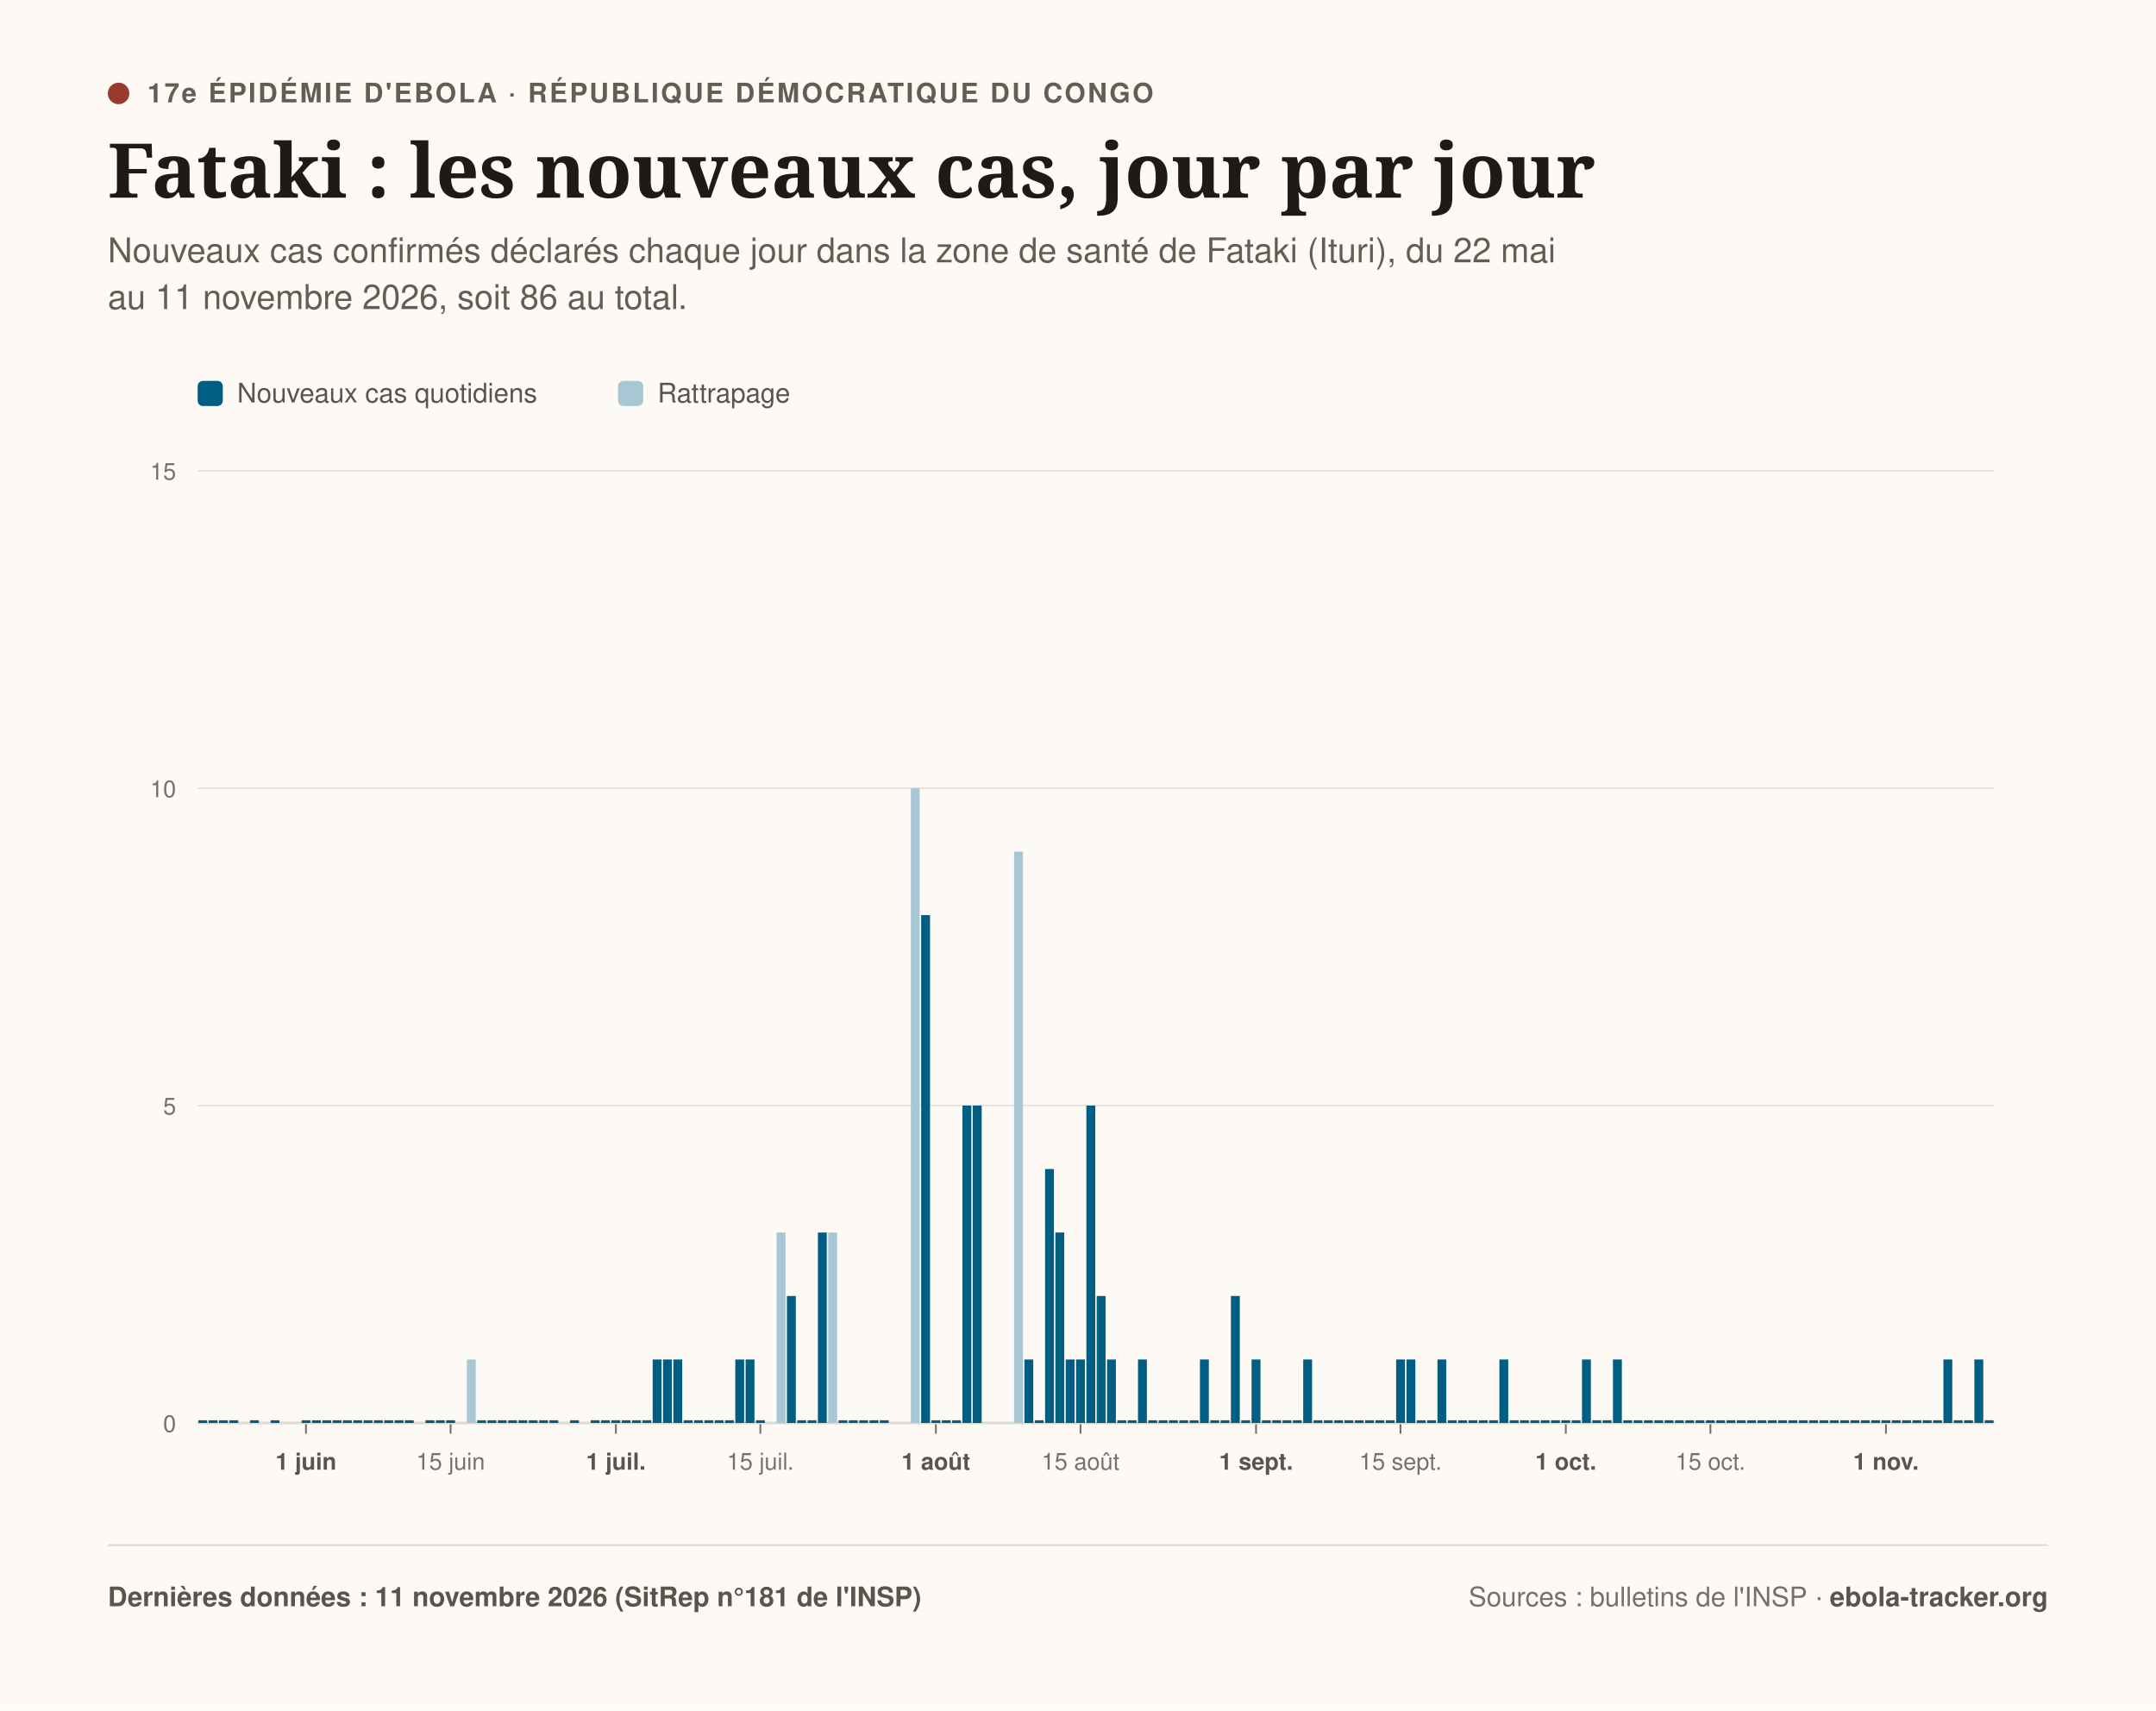
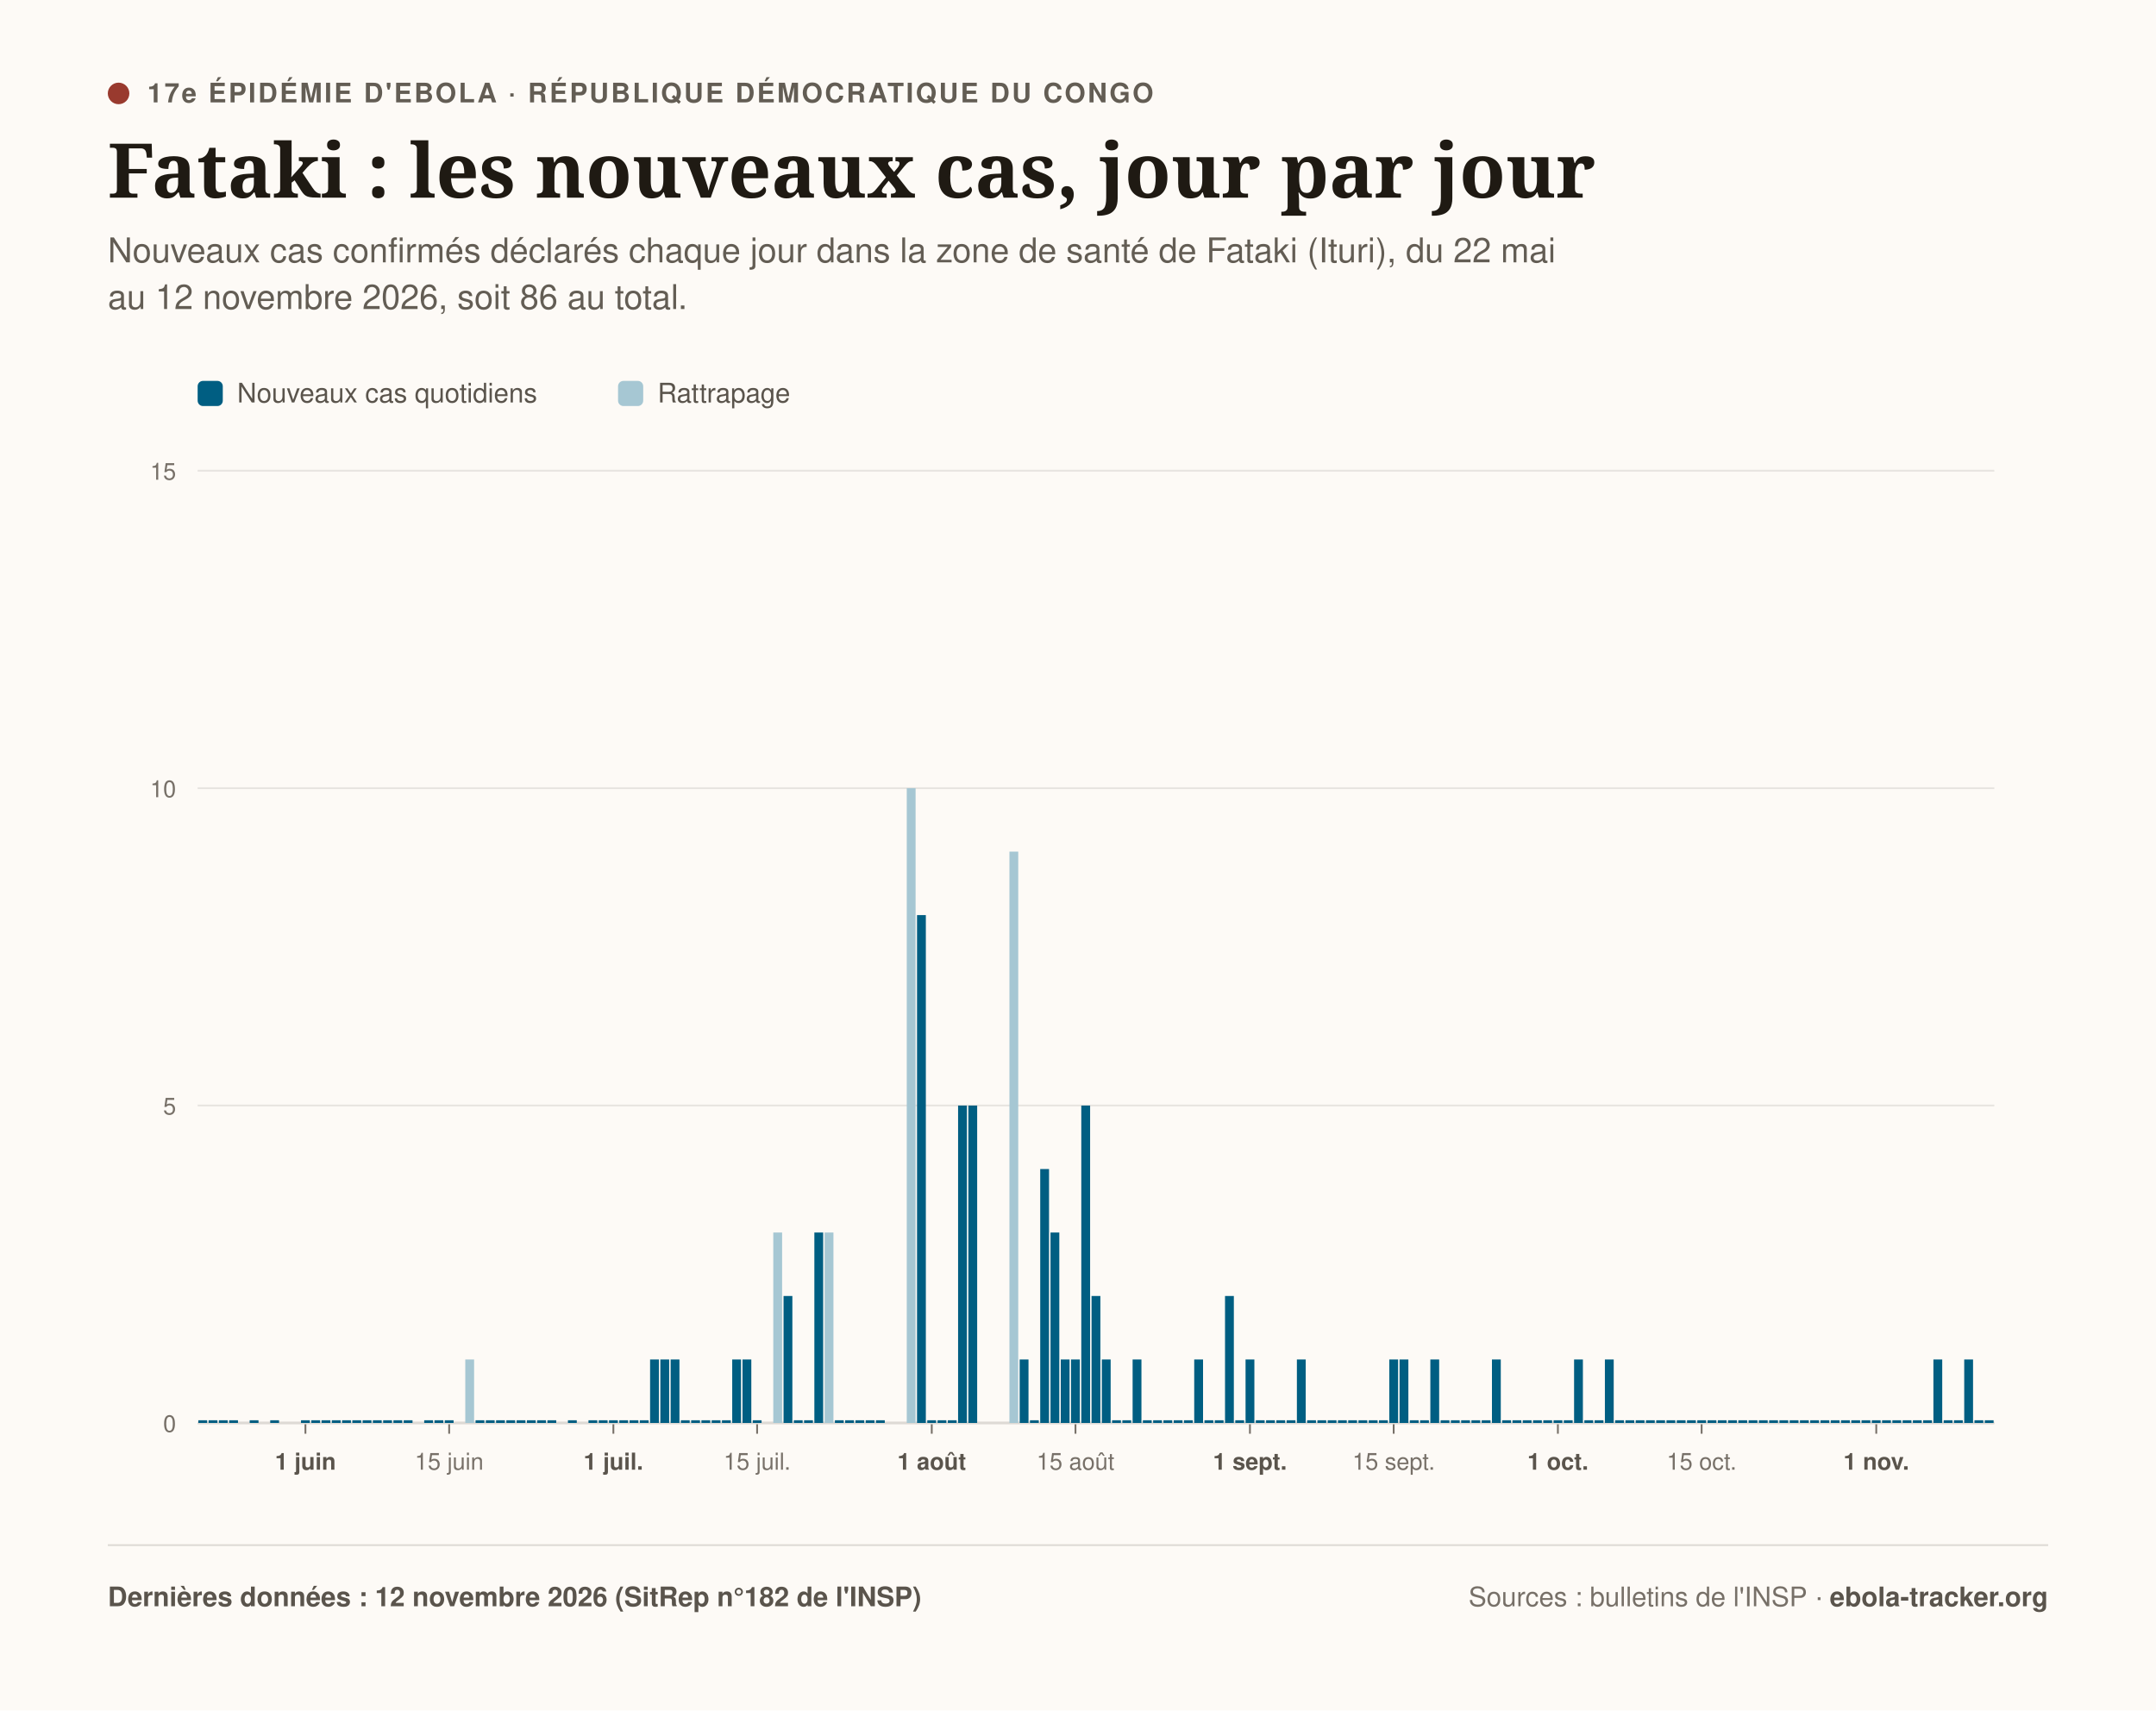
- <svg xmlns="http://www.w3.org/2000/svg" viewBox="0 0 1200 952" role="img" aria-label="Fataki : les nouveaux cas, jour par jour. Nouveaux cas confirmés déclarés chaque jour dans la zone de santé de Fataki (Ituri), du 22 mai au 11 novembre 2026, soit 86 au total.">
+ <svg xmlns="http://www.w3.org/2000/svg" viewBox="0 0 1200 952" role="img" aria-label="Fataki : les nouveaux cas, jour par jour. Nouveaux cas confirmés déclarés chaque jour dans la zone de santé de Fataki (Ituri), du 22 mai au 12 novembre 2026, soit 86 au total.">
  <rect width="1200" height="952" fill="#FDFAF6" />
  <circle cx="66" cy="52" r="6" fill="#993A2E" />
  <text x="82.0" y="57.0" font-family="'Public Sans',Helvetica,Arial,sans-serif" font-size="15" font-weight="700" fill="#635D54" text-anchor="start" letter-spacing=".08em">17e ÉPIDÉMIE D'EBOLA · RÉPUBLIQUE DÉMOCRATIQUE DU CONGO</text>
  <text x="60.0" y="110.0" font-family="'Source Serif 4',Georgia,serif" font-size="42" font-weight="600" fill="#1F1A13" text-anchor="start">Fataki : les nouveaux cas, jour par jour</text>
  <text x="60.0" y="146.0" font-family="'Public Sans',Helvetica,Arial,sans-serif" font-size="19" font-weight="400" fill="#635D54" text-anchor="start">Nouveaux cas confirmés déclarés chaque jour dans la zone de santé de Fataki (Ituri), du 22 mai</text>
-   <text x="60.0" y="172.0" font-family="'Public Sans',Helvetica,Arial,sans-serif" font-size="19" font-weight="400" fill="#635D54" text-anchor="start">au 11 novembre 2026, soit 86 au total.</text>
+   <text x="60.0" y="172.0" font-family="'Public Sans',Helvetica,Arial,sans-serif" font-size="19" font-weight="400" fill="#635D54" text-anchor="start">au 12 novembre 2026, soit 86 au total.</text>
  <rect x="110" y="212" width="14" height="14" rx="3" fill="#005E82" />
  <text x="132.0" y="224.0" font-family="'Public Sans',Helvetica,Arial,sans-serif" font-size="15" font-weight="400" fill="#5A544C" text-anchor="start">Nouveaux cas quotidiens</text>
  <rect x="344" y="212" width="14" height="14" rx="3" fill="#a6c7d3" />
  <text x="366.0" y="224.0" font-family="'Public Sans',Helvetica,Arial,sans-serif" font-size="15" font-weight="400" fill="#5A544C" text-anchor="start">Rattrapage</text>
  <line x1="110" x2="1110" y1="792.0" y2="792.0" stroke="#E7E4E0" />
  <text x="98.0" y="797.0" font-family="'Public Sans',Helvetica,Arial,sans-serif" font-size="13" font-weight="400" fill="#777068" text-anchor="end">0</text>
  <line x1="110" x2="1110" y1="615.3" y2="615.3" stroke="#E7E4E0" />
  <text x="98.0" y="620.3" font-family="'Public Sans',Helvetica,Arial,sans-serif" font-size="13" font-weight="400" fill="#777068" text-anchor="end">5</text>
  <line x1="110" x2="1110" y1="438.7" y2="438.7" stroke="#E7E4E0" />
  <text x="98.0" y="443.7" font-family="'Public Sans',Helvetica,Arial,sans-serif" font-size="13" font-weight="400" fill="#777068" text-anchor="end">10</text>
  <line x1="110" x2="1110" y1="262.0" y2="262.0" stroke="#E7E4E0" />
  <text x="98.0" y="267.0" font-family="'Public Sans',Helvetica,Arial,sans-serif" font-size="13" font-weight="400" fill="#777068" text-anchor="end">15</text>
-   <line x1="170.3" x2="170.3" y1="792" y2="798" stroke="#777068" />
-   <text x="170.3" y="818.0" font-family="'Public Sans',Helvetica,Arial,sans-serif" font-size="13" font-weight="600" fill="#5A544C" text-anchor="middle">1 juin</text>
-   <line x1="250.8" x2="250.8" y1="792" y2="798" stroke="#777068" />
-   <text x="250.8" y="818.0" font-family="'Public Sans',Helvetica,Arial,sans-serif" font-size="13" font-weight="400" fill="#777068" text-anchor="middle">15 juin</text>
-   <line x1="342.8" x2="342.8" y1="792" y2="798" stroke="#777068" />
-   <text x="342.8" y="818.0" font-family="'Public Sans',Helvetica,Arial,sans-serif" font-size="13" font-weight="600" fill="#5A544C" text-anchor="middle">1 juil.</text>
-   <line x1="423.2" x2="423.2" y1="792" y2="798" stroke="#777068" />
-   <text x="423.2" y="818.0" font-family="'Public Sans',Helvetica,Arial,sans-serif" font-size="13" font-weight="400" fill="#777068" text-anchor="middle">15 juil.</text>
-   <line x1="520.9" x2="520.9" y1="792" y2="798" stroke="#777068" />
-   <text x="520.9" y="818.0" font-family="'Public Sans',Helvetica,Arial,sans-serif" font-size="13" font-weight="600" fill="#5A544C" text-anchor="middle">1 août</text>
-   <line x1="601.4" x2="601.4" y1="792" y2="798" stroke="#777068" />
-   <text x="601.4" y="818.0" font-family="'Public Sans',Helvetica,Arial,sans-serif" font-size="13" font-weight="400" fill="#777068" text-anchor="middle">15 août</text>
-   <line x1="699.1" x2="699.1" y1="792" y2="798" stroke="#777068" />
-   <text x="699.1" y="818.0" font-family="'Public Sans',Helvetica,Arial,sans-serif" font-size="13" font-weight="600" fill="#5A544C" text-anchor="middle">1 sept.</text>
-   <line x1="779.5" x2="779.5" y1="792" y2="798" stroke="#777068" />
-   <text x="779.5" y="818.0" font-family="'Public Sans',Helvetica,Arial,sans-serif" font-size="13" font-weight="400" fill="#777068" text-anchor="middle">15 sept.</text>
-   <line x1="871.5" x2="871.5" y1="792" y2="798" stroke="#777068" />
-   <text x="871.5" y="818.0" font-family="'Public Sans',Helvetica,Arial,sans-serif" font-size="13" font-weight="600" fill="#5A544C" text-anchor="middle">1 oct.</text>
-   <line x1="952.0" x2="952.0" y1="792" y2="798" stroke="#777068" />
-   <text x="952.0" y="818.0" font-family="'Public Sans',Helvetica,Arial,sans-serif" font-size="13" font-weight="400" fill="#777068" text-anchor="middle">15 oct.</text>
-   <line x1="1049.7" x2="1049.7" y1="792" y2="798" stroke="#777068" />
-   <text x="1049.7" y="818.0" font-family="'Public Sans',Helvetica,Arial,sans-serif" font-size="13" font-weight="600" fill="#5A544C" text-anchor="middle">1 nov.</text>
+   <line x1="170.0" x2="170.0" y1="792" y2="798" stroke="#777068" />
+   <text x="170.0" y="818.0" font-family="'Public Sans',Helvetica,Arial,sans-serif" font-size="13" font-weight="600" fill="#5A544C" text-anchor="middle">1 juin</text>
+   <line x1="250.0" x2="250.0" y1="792" y2="798" stroke="#777068" />
+   <text x="250.0" y="818.0" font-family="'Public Sans',Helvetica,Arial,sans-serif" font-size="13" font-weight="400" fill="#777068" text-anchor="middle">15 juin</text>
+   <line x1="341.4" x2="341.4" y1="792" y2="798" stroke="#777068" />
+   <text x="341.4" y="818.0" font-family="'Public Sans',Helvetica,Arial,sans-serif" font-size="13" font-weight="600" fill="#5A544C" text-anchor="middle">1 juil.</text>
+   <line x1="421.4" x2="421.4" y1="792" y2="798" stroke="#777068" />
+   <text x="421.4" y="818.0" font-family="'Public Sans',Helvetica,Arial,sans-serif" font-size="13" font-weight="400" fill="#777068" text-anchor="middle">15 juil.</text>
+   <line x1="518.6" x2="518.6" y1="792" y2="798" stroke="#777068" />
+   <text x="518.6" y="818.0" font-family="'Public Sans',Helvetica,Arial,sans-serif" font-size="13" font-weight="600" fill="#5A544C" text-anchor="middle">1 août</text>
+   <line x1="598.6" x2="598.6" y1="792" y2="798" stroke="#777068" />
+   <text x="598.6" y="818.0" font-family="'Public Sans',Helvetica,Arial,sans-serif" font-size="13" font-weight="400" fill="#777068" text-anchor="middle">15 août</text>
+   <line x1="695.7" x2="695.7" y1="792" y2="798" stroke="#777068" />
+   <text x="695.7" y="818.0" font-family="'Public Sans',Helvetica,Arial,sans-serif" font-size="13" font-weight="600" fill="#5A544C" text-anchor="middle">1 sept.</text>
+   <line x1="775.7" x2="775.7" y1="792" y2="798" stroke="#777068" />
+   <text x="775.7" y="818.0" font-family="'Public Sans',Helvetica,Arial,sans-serif" font-size="13" font-weight="400" fill="#777068" text-anchor="middle">15 sept.</text>
+   <line x1="867.1" x2="867.1" y1="792" y2="798" stroke="#777068" />
+   <text x="867.1" y="818.0" font-family="'Public Sans',Helvetica,Arial,sans-serif" font-size="13" font-weight="600" fill="#5A544C" text-anchor="middle">1 oct.</text>
+   <line x1="947.1" x2="947.1" y1="792" y2="798" stroke="#777068" />
+   <text x="947.1" y="818.0" font-family="'Public Sans',Helvetica,Arial,sans-serif" font-size="13" font-weight="400" fill="#777068" text-anchor="middle">15 oct.</text>
+   <line x1="1044.3" x2="1044.3" y1="792" y2="798" stroke="#777068" />
+   <text x="1044.3" y="818.0" font-family="'Public Sans',Helvetica,Arial,sans-serif" font-size="13" font-weight="600" fill="#5A544C" text-anchor="middle">1 nov.</text>
  <line x1="110" x2="1110" y1="792" y2="792" stroke="#DEDAD5" stroke-width="1.5" />
-   <rect x="110.40" y="790.50" width="4.94" height="1.50" fill="#005E82" />
-   <rect x="116.15" y="790.50" width="4.94" height="1.50" fill="#005E82" />
-   <rect x="121.90" y="790.50" width="4.94" height="1.50" fill="#005E82" />
-   <rect x="127.64" y="790.50" width="4.94" height="1.50" fill="#005E82" />
-   <rect x="139.14" y="790.50" width="4.94" height="1.50" fill="#005E82" />
-   <rect x="150.63" y="790.50" width="4.94" height="1.50" fill="#005E82" />
-   <rect x="167.87" y="790.50" width="4.94" height="1.50" fill="#005E82" />
-   <rect x="173.62" y="790.50" width="4.94" height="1.50" fill="#005E82" />
-   <rect x="179.37" y="790.50" width="4.94" height="1.50" fill="#005E82" />
-   <rect x="185.11" y="790.50" width="4.94" height="1.50" fill="#005E82" />
-   <rect x="190.86" y="790.50" width="4.94" height="1.50" fill="#005E82" />
-   <rect x="196.61" y="790.50" width="4.94" height="1.50" fill="#005E82" />
-   <rect x="202.36" y="790.50" width="4.94" height="1.50" fill="#005E82" />
-   <rect x="208.10" y="790.50" width="4.94" height="1.50" fill="#005E82" />
-   <rect x="213.85" y="790.50" width="4.94" height="1.50" fill="#005E82" />
-   <rect x="219.60" y="790.50" width="4.94" height="1.50" fill="#005E82" />
-   <rect x="225.34" y="790.50" width="4.94" height="1.50" fill="#005E82" />
-   <rect x="236.84" y="790.50" width="4.94" height="1.50" fill="#005E82" />
-   <rect x="242.59" y="790.50" width="4.94" height="1.50" fill="#005E82" />
-   <rect x="248.33" y="790.50" width="4.94" height="1.50" fill="#005E82" />
-   <rect x="259.83" y="756.67" width="4.94" height="35.33" fill="#a6c7d3" />
-   <rect x="265.57" y="790.50" width="4.94" height="1.50" fill="#005E82" />
-   <rect x="271.32" y="790.50" width="4.94" height="1.50" fill="#005E82" />
-   <rect x="277.07" y="790.50" width="4.94" height="1.50" fill="#005E82" />
-   <rect x="282.82" y="790.50" width="4.94" height="1.50" fill="#005E82" />
-   <rect x="288.56" y="790.50" width="4.94" height="1.50" fill="#005E82" />
-   <rect x="294.31" y="790.50" width="4.94" height="1.50" fill="#005E82" />
-   <rect x="300.06" y="790.50" width="4.94" height="1.50" fill="#005E82" />
-   <rect x="305.80" y="790.50" width="4.94" height="1.50" fill="#005E82" />
-   <rect x="317.30" y="790.50" width="4.94" height="1.50" fill="#005E82" />
-   <rect x="328.79" y="790.50" width="4.94" height="1.50" fill="#005E82" />
-   <rect x="334.54" y="790.50" width="4.94" height="1.50" fill="#005E82" />
-   <rect x="340.29" y="790.50" width="4.94" height="1.50" fill="#005E82" />
-   <rect x="346.03" y="790.50" width="4.94" height="1.50" fill="#005E82" />
-   <rect x="351.78" y="790.50" width="4.94" height="1.50" fill="#005E82" />
-   <rect x="357.53" y="790.50" width="4.94" height="1.50" fill="#005E82" />
-   <rect x="363.28" y="756.67" width="4.94" height="35.33" fill="#005E82" />
-   <rect x="369.02" y="756.67" width="4.94" height="35.33" fill="#005E82" />
-   <rect x="374.77" y="756.67" width="4.94" height="35.33" fill="#005E82" />
-   <rect x="380.52" y="790.50" width="4.94" height="1.50" fill="#005E82" />
-   <rect x="386.26" y="790.50" width="4.94" height="1.50" fill="#005E82" />
-   <rect x="392.01" y="790.50" width="4.94" height="1.50" fill="#005E82" />
-   <rect x="397.76" y="790.50" width="4.94" height="1.50" fill="#005E82" />
-   <rect x="403.51" y="790.50" width="4.94" height="1.50" fill="#005E82" />
-   <rect x="409.25" y="756.67" width="4.94" height="35.33" fill="#005E82" />
-   <rect x="415.00" y="756.67" width="4.94" height="35.33" fill="#005E82" />
-   <rect x="420.75" y="790.50" width="4.94" height="1.50" fill="#005E82" />
-   <rect x="432.24" y="686.00" width="4.94" height="106.00" fill="#a6c7d3" />
-   <rect x="437.99" y="721.33" width="4.94" height="70.67" fill="#005E82" />
-   <rect x="443.74" y="790.50" width="4.94" height="1.50" fill="#005E82" />
-   <rect x="449.48" y="790.50" width="4.94" height="1.50" fill="#005E82" />
-   <rect x="455.23" y="686.00" width="4.94" height="106.00" fill="#005E82" />
-   <rect x="460.98" y="686.00" width="4.94" height="106.00" fill="#a6c7d3" />
-   <rect x="466.72" y="790.50" width="4.94" height="1.50" fill="#005E82" />
-   <rect x="472.47" y="790.50" width="4.94" height="1.50" fill="#005E82" />
-   <rect x="478.22" y="790.50" width="4.94" height="1.50" fill="#005E82" />
-   <rect x="483.97" y="790.50" width="4.94" height="1.50" fill="#005E82" />
-   <rect x="489.71" y="790.50" width="4.94" height="1.50" fill="#005E82" />
-   <rect x="506.95" y="438.67" width="4.94" height="353.33" fill="#a6c7d3" />
-   <rect x="512.70" y="509.33" width="4.94" height="282.67" fill="#005E82" />
-   <rect x="518.45" y="790.50" width="4.94" height="1.50" fill="#005E82" />
-   <rect x="524.20" y="790.50" width="4.94" height="1.50" fill="#005E82" />
-   <rect x="529.94" y="790.50" width="4.94" height="1.50" fill="#005E82" />
-   <rect x="535.69" y="615.33" width="4.94" height="176.67" fill="#005E82" />
-   <rect x="541.44" y="615.33" width="4.94" height="176.67" fill="#005E82" />
-   <rect x="564.43" y="474.00" width="4.94" height="318.00" fill="#a6c7d3" />
-   <rect x="570.17" y="756.67" width="4.94" height="35.33" fill="#005E82" />
-   <rect x="575.92" y="790.50" width="4.94" height="1.50" fill="#005E82" />
-   <rect x="581.67" y="650.67" width="4.94" height="141.33" fill="#005E82" />
-   <rect x="587.41" y="686.00" width="4.94" height="106.00" fill="#005E82" />
-   <rect x="593.16" y="756.67" width="4.94" height="35.33" fill="#005E82" />
-   <rect x="598.91" y="756.67" width="4.94" height="35.33" fill="#005E82" />
-   <rect x="604.66" y="615.33" width="4.94" height="176.67" fill="#005E82" />
-   <rect x="610.40" y="721.33" width="4.94" height="70.67" fill="#005E82" />
-   <rect x="616.15" y="756.67" width="4.94" height="35.33" fill="#005E82" />
-   <rect x="621.90" y="790.50" width="4.94" height="1.50" fill="#005E82" />
-   <rect x="627.64" y="790.50" width="4.94" height="1.50" fill="#005E82" />
-   <rect x="633.39" y="756.67" width="4.94" height="35.33" fill="#005E82" />
-   <rect x="639.14" y="790.50" width="4.94" height="1.50" fill="#005E82" />
-   <rect x="644.89" y="790.50" width="4.94" height="1.50" fill="#005E82" />
-   <rect x="650.63" y="790.50" width="4.94" height="1.50" fill="#005E82" />
-   <rect x="656.38" y="790.50" width="4.94" height="1.50" fill="#005E82" />
-   <rect x="662.13" y="790.50" width="4.94" height="1.50" fill="#005E82" />
-   <rect x="667.87" y="756.67" width="4.94" height="35.33" fill="#005E82" />
-   <rect x="673.62" y="790.50" width="4.94" height="1.50" fill="#005E82" />
-   <rect x="679.37" y="790.50" width="4.94" height="1.50" fill="#005E82" />
-   <rect x="685.11" y="721.33" width="4.94" height="70.67" fill="#005E82" />
-   <rect x="690.86" y="790.50" width="4.94" height="1.50" fill="#005E82" />
-   <rect x="696.61" y="756.67" width="4.94" height="35.33" fill="#005E82" />
-   <rect x="702.36" y="790.50" width="4.94" height="1.50" fill="#005E82" />
-   <rect x="708.10" y="790.50" width="4.94" height="1.50" fill="#005E82" />
-   <rect x="713.85" y="790.50" width="4.94" height="1.50" fill="#005E82" />
-   <rect x="719.60" y="790.50" width="4.94" height="1.50" fill="#005E82" />
-   <rect x="725.34" y="756.67" width="4.94" height="35.33" fill="#005E82" />
-   <rect x="731.09" y="790.50" width="4.94" height="1.50" fill="#005E82" />
-   <rect x="736.84" y="790.50" width="4.94" height="1.50" fill="#005E82" />
-   <rect x="742.59" y="790.50" width="4.94" height="1.50" fill="#005E82" />
-   <rect x="748.33" y="790.50" width="4.94" height="1.50" fill="#005E82" />
-   <rect x="754.08" y="790.50" width="4.94" height="1.50" fill="#005E82" />
-   <rect x="759.83" y="790.50" width="4.94" height="1.50" fill="#005E82" />
-   <rect x="765.57" y="790.50" width="4.94" height="1.50" fill="#005E82" />
-   <rect x="771.32" y="790.50" width="4.94" height="1.50" fill="#005E82" />
-   <rect x="777.07" y="756.67" width="4.94" height="35.33" fill="#005E82" />
-   <rect x="782.82" y="756.67" width="4.94" height="35.33" fill="#005E82" />
-   <rect x="788.56" y="790.50" width="4.94" height="1.50" fill="#005E82" />
-   <rect x="794.31" y="790.50" width="4.94" height="1.50" fill="#005E82" />
-   <rect x="800.06" y="756.67" width="4.94" height="35.33" fill="#005E82" />
-   <rect x="805.80" y="790.50" width="4.94" height="1.50" fill="#005E82" />
-   <rect x="811.55" y="790.50" width="4.94" height="1.50" fill="#005E82" />
-   <rect x="817.30" y="790.50" width="4.94" height="1.50" fill="#005E82" />
-   <rect x="823.05" y="790.50" width="4.94" height="1.50" fill="#005E82" />
-   <rect x="828.79" y="790.50" width="4.94" height="1.50" fill="#005E82" />
-   <rect x="834.54" y="756.67" width="4.94" height="35.33" fill="#005E82" />
-   <rect x="840.29" y="790.50" width="4.94" height="1.50" fill="#005E82" />
-   <rect x="846.03" y="790.50" width="4.94" height="1.50" fill="#005E82" />
-   <rect x="851.78" y="790.50" width="4.94" height="1.50" fill="#005E82" />
-   <rect x="857.53" y="790.50" width="4.94" height="1.50" fill="#005E82" />
-   <rect x="863.28" y="790.50" width="4.94" height="1.50" fill="#005E82" />
-   <rect x="869.02" y="790.50" width="4.94" height="1.50" fill="#005E82" />
-   <rect x="874.77" y="790.50" width="4.94" height="1.50" fill="#005E82" />
-   <rect x="880.52" y="756.67" width="4.94" height="35.33" fill="#005E82" />
-   <rect x="886.26" y="790.50" width="4.94" height="1.50" fill="#005E82" />
-   <rect x="892.01" y="790.50" width="4.94" height="1.50" fill="#005E82" />
-   <rect x="897.76" y="756.67" width="4.94" height="35.33" fill="#005E82" />
-   <rect x="903.51" y="790.50" width="4.94" height="1.50" fill="#005E82" />
-   <rect x="909.25" y="790.50" width="4.94" height="1.50" fill="#005E82" />
-   <rect x="915.00" y="790.50" width="4.94" height="1.50" fill="#005E82" />
-   <rect x="920.75" y="790.50" width="4.94" height="1.50" fill="#005E82" />
-   <rect x="926.49" y="790.50" width="4.94" height="1.50" fill="#005E82" />
-   <rect x="932.24" y="790.50" width="4.94" height="1.50" fill="#005E82" />
-   <rect x="937.99" y="790.50" width="4.94" height="1.50" fill="#005E82" />
-   <rect x="943.74" y="790.50" width="4.94" height="1.50" fill="#005E82" />
-   <rect x="949.48" y="790.50" width="4.94" height="1.50" fill="#005E82" />
-   <rect x="955.23" y="790.50" width="4.94" height="1.50" fill="#005E82" />
-   <rect x="960.98" y="790.50" width="4.94" height="1.50" fill="#005E82" />
-   <rect x="966.72" y="790.50" width="4.94" height="1.50" fill="#005E82" />
-   <rect x="972.47" y="790.50" width="4.94" height="1.50" fill="#005E82" />
-   <rect x="978.22" y="790.50" width="4.94" height="1.50" fill="#005E82" />
-   <rect x="983.97" y="790.50" width="4.94" height="1.50" fill="#005E82" />
-   <rect x="989.71" y="790.50" width="4.94" height="1.50" fill="#005E82" />
-   <rect x="995.46" y="790.50" width="4.94" height="1.50" fill="#005E82" />
-   <rect x="1001.21" y="790.50" width="4.94" height="1.50" fill="#005E82" />
-   <rect x="1006.95" y="790.50" width="4.94" height="1.50" fill="#005E82" />
-   <rect x="1012.70" y="790.50" width="4.94" height="1.50" fill="#005E82" />
-   <rect x="1018.45" y="790.50" width="4.94" height="1.50" fill="#005E82" />
-   <rect x="1024.20" y="790.50" width="4.94" height="1.50" fill="#005E82" />
-   <rect x="1029.94" y="790.50" width="4.94" height="1.50" fill="#005E82" />
-   <rect x="1035.69" y="790.50" width="4.94" height="1.50" fill="#005E82" />
-   <rect x="1041.44" y="790.50" width="4.94" height="1.50" fill="#005E82" />
-   <rect x="1047.18" y="790.50" width="4.94" height="1.50" fill="#005E82" />
-   <rect x="1052.93" y="790.50" width="4.94" height="1.50" fill="#005E82" />
-   <rect x="1058.68" y="790.50" width="4.94" height="1.50" fill="#005E82" />
-   <rect x="1064.43" y="790.50" width="4.94" height="1.50" fill="#005E82" />
-   <rect x="1070.17" y="790.50" width="4.94" height="1.50" fill="#005E82" />
-   <rect x="1075.92" y="790.50" width="4.94" height="1.50" fill="#005E82" />
-   <rect x="1081.67" y="756.67" width="4.94" height="35.33" fill="#005E82" />
-   <rect x="1087.41" y="790.50" width="4.94" height="1.50" fill="#005E82" />
-   <rect x="1093.16" y="790.50" width="4.94" height="1.50" fill="#005E82" />
-   <rect x="1098.91" y="756.67" width="4.94" height="35.33" fill="#005E82" />
-   <rect x="1104.66" y="790.50" width="4.94" height="1.50" fill="#005E82" />
+   <rect x="110.40" y="790.50" width="4.91" height="1.50" fill="#005E82" />
+   <rect x="116.11" y="790.50" width="4.91" height="1.50" fill="#005E82" />
+   <rect x="121.83" y="790.50" width="4.91" height="1.50" fill="#005E82" />
+   <rect x="127.54" y="790.50" width="4.91" height="1.50" fill="#005E82" />
+   <rect x="138.97" y="790.50" width="4.91" height="1.50" fill="#005E82" />
+   <rect x="150.40" y="790.50" width="4.91" height="1.50" fill="#005E82" />
+   <rect x="167.54" y="790.50" width="4.91" height="1.50" fill="#005E82" />
+   <rect x="173.26" y="790.50" width="4.91" height="1.50" fill="#005E82" />
+   <rect x="178.97" y="790.50" width="4.91" height="1.50" fill="#005E82" />
+   <rect x="184.69" y="790.50" width="4.91" height="1.50" fill="#005E82" />
+   <rect x="190.40" y="790.50" width="4.91" height="1.50" fill="#005E82" />
+   <rect x="196.11" y="790.50" width="4.91" height="1.50" fill="#005E82" />
+   <rect x="201.83" y="790.50" width="4.91" height="1.50" fill="#005E82" />
+   <rect x="207.54" y="790.50" width="4.91" height="1.50" fill="#005E82" />
+   <rect x="213.26" y="790.50" width="4.91" height="1.50" fill="#005E82" />
+   <rect x="218.97" y="790.50" width="4.91" height="1.50" fill="#005E82" />
+   <rect x="224.69" y="790.50" width="4.91" height="1.50" fill="#005E82" />
+   <rect x="236.11" y="790.50" width="4.91" height="1.50" fill="#005E82" />
+   <rect x="241.83" y="790.50" width="4.91" height="1.50" fill="#005E82" />
+   <rect x="247.54" y="790.50" width="4.91" height="1.50" fill="#005E82" />
+   <rect x="258.97" y="756.67" width="4.91" height="35.33" fill="#a6c7d3" />
+   <rect x="264.69" y="790.50" width="4.91" height="1.50" fill="#005E82" />
+   <rect x="270.40" y="790.50" width="4.91" height="1.50" fill="#005E82" />
+   <rect x="276.11" y="790.50" width="4.91" height="1.50" fill="#005E82" />
+   <rect x="281.83" y="790.50" width="4.91" height="1.50" fill="#005E82" />
+   <rect x="287.54" y="790.50" width="4.91" height="1.50" fill="#005E82" />
+   <rect x="293.26" y="790.50" width="4.91" height="1.50" fill="#005E82" />
+   <rect x="298.97" y="790.50" width="4.91" height="1.50" fill="#005E82" />
+   <rect x="304.69" y="790.50" width="4.91" height="1.50" fill="#005E82" />
+   <rect x="316.11" y="790.50" width="4.91" height="1.50" fill="#005E82" />
+   <rect x="327.54" y="790.50" width="4.91" height="1.50" fill="#005E82" />
+   <rect x="333.26" y="790.50" width="4.91" height="1.50" fill="#005E82" />
+   <rect x="338.97" y="790.50" width="4.91" height="1.50" fill="#005E82" />
+   <rect x="344.69" y="790.50" width="4.91" height="1.50" fill="#005E82" />
+   <rect x="350.40" y="790.50" width="4.91" height="1.50" fill="#005E82" />
+   <rect x="356.11" y="790.50" width="4.91" height="1.50" fill="#005E82" />
+   <rect x="361.83" y="756.67" width="4.91" height="35.33" fill="#005E82" />
+   <rect x="367.54" y="756.67" width="4.91" height="35.33" fill="#005E82" />
+   <rect x="373.26" y="756.67" width="4.91" height="35.33" fill="#005E82" />
+   <rect x="378.97" y="790.50" width="4.91" height="1.50" fill="#005E82" />
+   <rect x="384.69" y="790.50" width="4.91" height="1.50" fill="#005E82" />
+   <rect x="390.40" y="790.50" width="4.91" height="1.50" fill="#005E82" />
+   <rect x="396.11" y="790.50" width="4.91" height="1.50" fill="#005E82" />
+   <rect x="401.83" y="790.50" width="4.91" height="1.50" fill="#005E82" />
+   <rect x="407.54" y="756.67" width="4.91" height="35.33" fill="#005E82" />
+   <rect x="413.26" y="756.67" width="4.91" height="35.33" fill="#005E82" />
+   <rect x="418.97" y="790.50" width="4.91" height="1.50" fill="#005E82" />
+   <rect x="430.40" y="686.00" width="4.91" height="106.00" fill="#a6c7d3" />
+   <rect x="436.11" y="721.33" width="4.91" height="70.67" fill="#005E82" />
+   <rect x="441.83" y="790.50" width="4.91" height="1.50" fill="#005E82" />
+   <rect x="447.54" y="790.50" width="4.91" height="1.50" fill="#005E82" />
+   <rect x="453.26" y="686.00" width="4.91" height="106.00" fill="#005E82" />
+   <rect x="458.97" y="686.00" width="4.91" height="106.00" fill="#a6c7d3" />
+   <rect x="464.69" y="790.50" width="4.91" height="1.50" fill="#005E82" />
+   <rect x="470.40" y="790.50" width="4.91" height="1.50" fill="#005E82" />
+   <rect x="476.11" y="790.50" width="4.91" height="1.50" fill="#005E82" />
+   <rect x="481.83" y="790.50" width="4.91" height="1.50" fill="#005E82" />
+   <rect x="487.54" y="790.50" width="4.91" height="1.50" fill="#005E82" />
+   <rect x="504.69" y="438.67" width="4.91" height="353.33" fill="#a6c7d3" />
+   <rect x="510.40" y="509.33" width="4.91" height="282.67" fill="#005E82" />
+   <rect x="516.11" y="790.50" width="4.91" height="1.50" fill="#005E82" />
+   <rect x="521.83" y="790.50" width="4.91" height="1.50" fill="#005E82" />
+   <rect x="527.54" y="790.50" width="4.91" height="1.50" fill="#005E82" />
+   <rect x="533.26" y="615.33" width="4.91" height="176.67" fill="#005E82" />
+   <rect x="538.97" y="615.33" width="4.91" height="176.67" fill="#005E82" />
+   <rect x="561.83" y="474.00" width="4.91" height="318.00" fill="#a6c7d3" />
+   <rect x="567.54" y="756.67" width="4.91" height="35.33" fill="#005E82" />
+   <rect x="573.26" y="790.50" width="4.91" height="1.50" fill="#005E82" />
+   <rect x="578.97" y="650.67" width="4.91" height="141.33" fill="#005E82" />
+   <rect x="584.69" y="686.00" width="4.91" height="106.00" fill="#005E82" />
+   <rect x="590.40" y="756.67" width="4.91" height="35.33" fill="#005E82" />
+   <rect x="596.11" y="756.67" width="4.91" height="35.33" fill="#005E82" />
+   <rect x="601.83" y="615.33" width="4.91" height="176.67" fill="#005E82" />
+   <rect x="607.54" y="721.33" width="4.91" height="70.67" fill="#005E82" />
+   <rect x="613.26" y="756.67" width="4.91" height="35.33" fill="#005E82" />
+   <rect x="618.97" y="790.50" width="4.91" height="1.50" fill="#005E82" />
+   <rect x="624.69" y="790.50" width="4.91" height="1.50" fill="#005E82" />
+   <rect x="630.40" y="756.67" width="4.91" height="35.33" fill="#005E82" />
+   <rect x="636.11" y="790.50" width="4.91" height="1.50" fill="#005E82" />
+   <rect x="641.83" y="790.50" width="4.91" height="1.50" fill="#005E82" />
+   <rect x="647.54" y="790.50" width="4.91" height="1.50" fill="#005E82" />
+   <rect x="653.26" y="790.50" width="4.91" height="1.50" fill="#005E82" />
+   <rect x="658.97" y="790.50" width="4.91" height="1.50" fill="#005E82" />
+   <rect x="664.69" y="756.67" width="4.91" height="35.33" fill="#005E82" />
+   <rect x="670.40" y="790.50" width="4.91" height="1.50" fill="#005E82" />
+   <rect x="676.11" y="790.50" width="4.91" height="1.50" fill="#005E82" />
+   <rect x="681.83" y="721.33" width="4.91" height="70.67" fill="#005E82" />
+   <rect x="687.54" y="790.50" width="4.91" height="1.50" fill="#005E82" />
+   <rect x="693.26" y="756.67" width="4.91" height="35.33" fill="#005E82" />
+   <rect x="698.97" y="790.50" width="4.91" height="1.50" fill="#005E82" />
+   <rect x="704.69" y="790.50" width="4.91" height="1.50" fill="#005E82" />
+   <rect x="710.40" y="790.50" width="4.91" height="1.50" fill="#005E82" />
+   <rect x="716.11" y="790.50" width="4.91" height="1.50" fill="#005E82" />
+   <rect x="721.83" y="756.67" width="4.91" height="35.33" fill="#005E82" />
+   <rect x="727.54" y="790.50" width="4.91" height="1.50" fill="#005E82" />
+   <rect x="733.26" y="790.50" width="4.91" height="1.50" fill="#005E82" />
+   <rect x="738.97" y="790.50" width="4.91" height="1.50" fill="#005E82" />
+   <rect x="744.69" y="790.50" width="4.91" height="1.50" fill="#005E82" />
+   <rect x="750.40" y="790.50" width="4.91" height="1.50" fill="#005E82" />
+   <rect x="756.11" y="790.50" width="4.91" height="1.50" fill="#005E82" />
+   <rect x="761.83" y="790.50" width="4.91" height="1.50" fill="#005E82" />
+   <rect x="767.54" y="790.50" width="4.91" height="1.50" fill="#005E82" />
+   <rect x="773.26" y="756.67" width="4.91" height="35.33" fill="#005E82" />
+   <rect x="778.97" y="756.67" width="4.91" height="35.33" fill="#005E82" />
+   <rect x="784.69" y="790.50" width="4.91" height="1.50" fill="#005E82" />
+   <rect x="790.40" y="790.50" width="4.91" height="1.50" fill="#005E82" />
+   <rect x="796.11" y="756.67" width="4.91" height="35.33" fill="#005E82" />
+   <rect x="801.83" y="790.50" width="4.91" height="1.50" fill="#005E82" />
+   <rect x="807.54" y="790.50" width="4.91" height="1.50" fill="#005E82" />
+   <rect x="813.26" y="790.50" width="4.91" height="1.50" fill="#005E82" />
+   <rect x="818.97" y="790.50" width="4.91" height="1.50" fill="#005E82" />
+   <rect x="824.69" y="790.50" width="4.91" height="1.50" fill="#005E82" />
+   <rect x="830.40" y="756.67" width="4.91" height="35.33" fill="#005E82" />
+   <rect x="836.11" y="790.50" width="4.91" height="1.50" fill="#005E82" />
+   <rect x="841.83" y="790.50" width="4.91" height="1.50" fill="#005E82" />
+   <rect x="847.54" y="790.50" width="4.91" height="1.50" fill="#005E82" />
+   <rect x="853.26" y="790.50" width="4.91" height="1.50" fill="#005E82" />
+   <rect x="858.97" y="790.50" width="4.91" height="1.50" fill="#005E82" />
+   <rect x="864.69" y="790.50" width="4.91" height="1.50" fill="#005E82" />
+   <rect x="870.40" y="790.50" width="4.91" height="1.50" fill="#005E82" />
+   <rect x="876.11" y="756.67" width="4.91" height="35.33" fill="#005E82" />
+   <rect x="881.83" y="790.50" width="4.91" height="1.50" fill="#005E82" />
+   <rect x="887.54" y="790.50" width="4.91" height="1.50" fill="#005E82" />
+   <rect x="893.26" y="756.67" width="4.91" height="35.33" fill="#005E82" />
+   <rect x="898.97" y="790.50" width="4.91" height="1.50" fill="#005E82" />
+   <rect x="904.69" y="790.50" width="4.91" height="1.50" fill="#005E82" />
+   <rect x="910.40" y="790.50" width="4.91" height="1.50" fill="#005E82" />
+   <rect x="916.11" y="790.50" width="4.91" height="1.50" fill="#005E82" />
+   <rect x="921.83" y="790.50" width="4.91" height="1.50" fill="#005E82" />
+   <rect x="927.54" y="790.50" width="4.91" height="1.50" fill="#005E82" />
+   <rect x="933.26" y="790.50" width="4.91" height="1.50" fill="#005E82" />
+   <rect x="938.97" y="790.50" width="4.91" height="1.50" fill="#005E82" />
+   <rect x="944.69" y="790.50" width="4.91" height="1.50" fill="#005E82" />
+   <rect x="950.40" y="790.50" width="4.91" height="1.50" fill="#005E82" />
+   <rect x="956.11" y="790.50" width="4.91" height="1.50" fill="#005E82" />
+   <rect x="961.83" y="790.50" width="4.91" height="1.50" fill="#005E82" />
+   <rect x="967.54" y="790.50" width="4.91" height="1.50" fill="#005E82" />
+   <rect x="973.26" y="790.50" width="4.91" height="1.50" fill="#005E82" />
+   <rect x="978.97" y="790.50" width="4.91" height="1.50" fill="#005E82" />
+   <rect x="984.69" y="790.50" width="4.91" height="1.50" fill="#005E82" />
+   <rect x="990.40" y="790.50" width="4.91" height="1.50" fill="#005E82" />
+   <rect x="996.11" y="790.50" width="4.91" height="1.50" fill="#005E82" />
+   <rect x="1001.83" y="790.50" width="4.91" height="1.50" fill="#005E82" />
+   <rect x="1007.54" y="790.50" width="4.91" height="1.50" fill="#005E82" />
+   <rect x="1013.26" y="790.50" width="4.91" height="1.50" fill="#005E82" />
+   <rect x="1018.97" y="790.50" width="4.91" height="1.50" fill="#005E82" />
+   <rect x="1024.69" y="790.50" width="4.91" height="1.50" fill="#005E82" />
+   <rect x="1030.40" y="790.50" width="4.91" height="1.50" fill="#005E82" />
+   <rect x="1036.11" y="790.50" width="4.91" height="1.50" fill="#005E82" />
+   <rect x="1041.83" y="790.50" width="4.91" height="1.50" fill="#005E82" />
+   <rect x="1047.54" y="790.50" width="4.91" height="1.50" fill="#005E82" />
+   <rect x="1053.26" y="790.50" width="4.91" height="1.50" fill="#005E82" />
+   <rect x="1058.97" y="790.50" width="4.91" height="1.50" fill="#005E82" />
+   <rect x="1064.69" y="790.50" width="4.91" height="1.50" fill="#005E82" />
+   <rect x="1070.40" y="790.50" width="4.91" height="1.50" fill="#005E82" />
+   <rect x="1076.11" y="756.67" width="4.91" height="35.33" fill="#005E82" />
+   <rect x="1081.83" y="790.50" width="4.91" height="1.50" fill="#005E82" />
+   <rect x="1087.54" y="790.50" width="4.91" height="1.50" fill="#005E82" />
+   <rect x="1093.26" y="756.67" width="4.91" height="35.33" fill="#005E82" />
+   <rect x="1098.97" y="790.50" width="4.91" height="1.50" fill="#005E82" />
+   <rect x="1104.69" y="790.50" width="4.91" height="1.50" fill="#005E82" />
  <line x1="60" x2="1140" y1="860" y2="860" stroke="#DEDAD5" />
-   <text x="60.0" y="894.0" font-family="'Public Sans',Helvetica,Arial,sans-serif" font-size="15" font-weight="600" fill="#5A544C" text-anchor="start">Dernières données : 11 novembre 2026 (SitRep n°181 de l'INSP)</text>
+   <text x="60.0" y="894.0" font-family="'Public Sans',Helvetica,Arial,sans-serif" font-size="15" font-weight="600" fill="#5A544C" text-anchor="start">Dernières données : 12 novembre 2026 (SitRep n°182 de l'INSP)</text>
  <text x="1140" y="894" text-anchor="end" font-family="'Public Sans',Helvetica,Arial,sans-serif" font-size="15" fill="#777068">Sources : bulletins de l'INSP · <tspan font-weight="700" fill="#5A544C">ebola-tracker.org</tspan>
  </text>
</svg>
